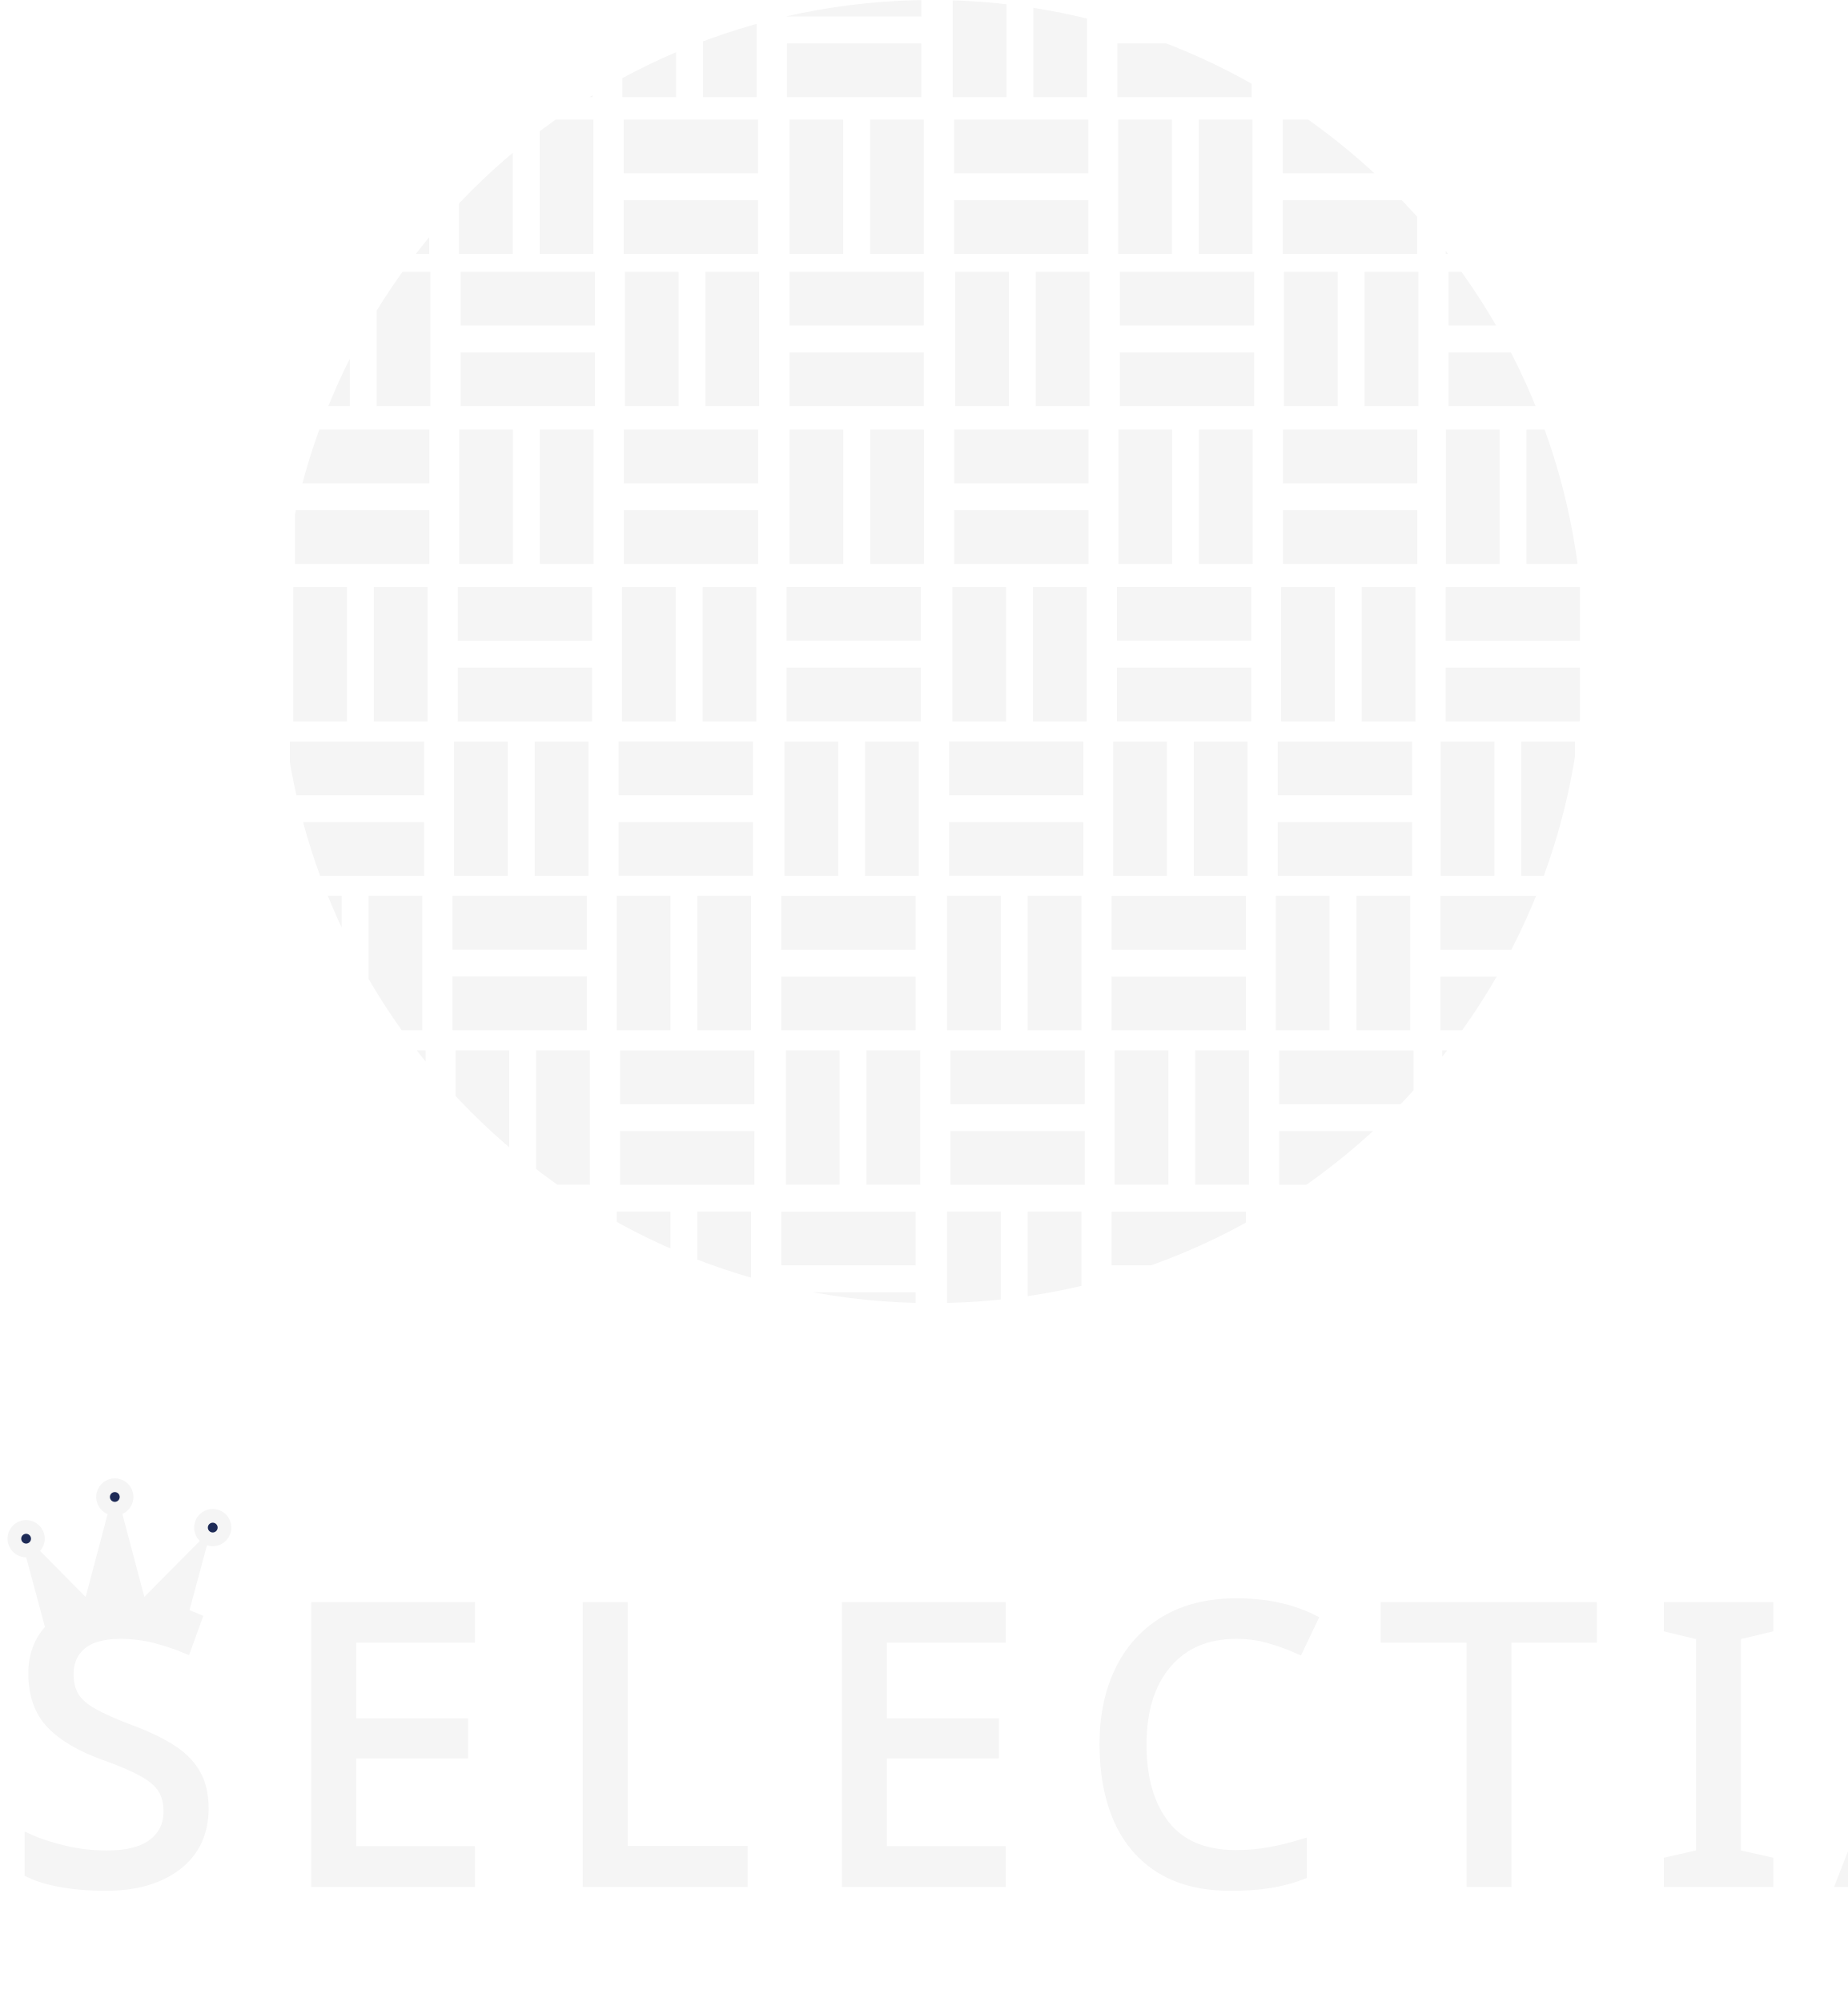
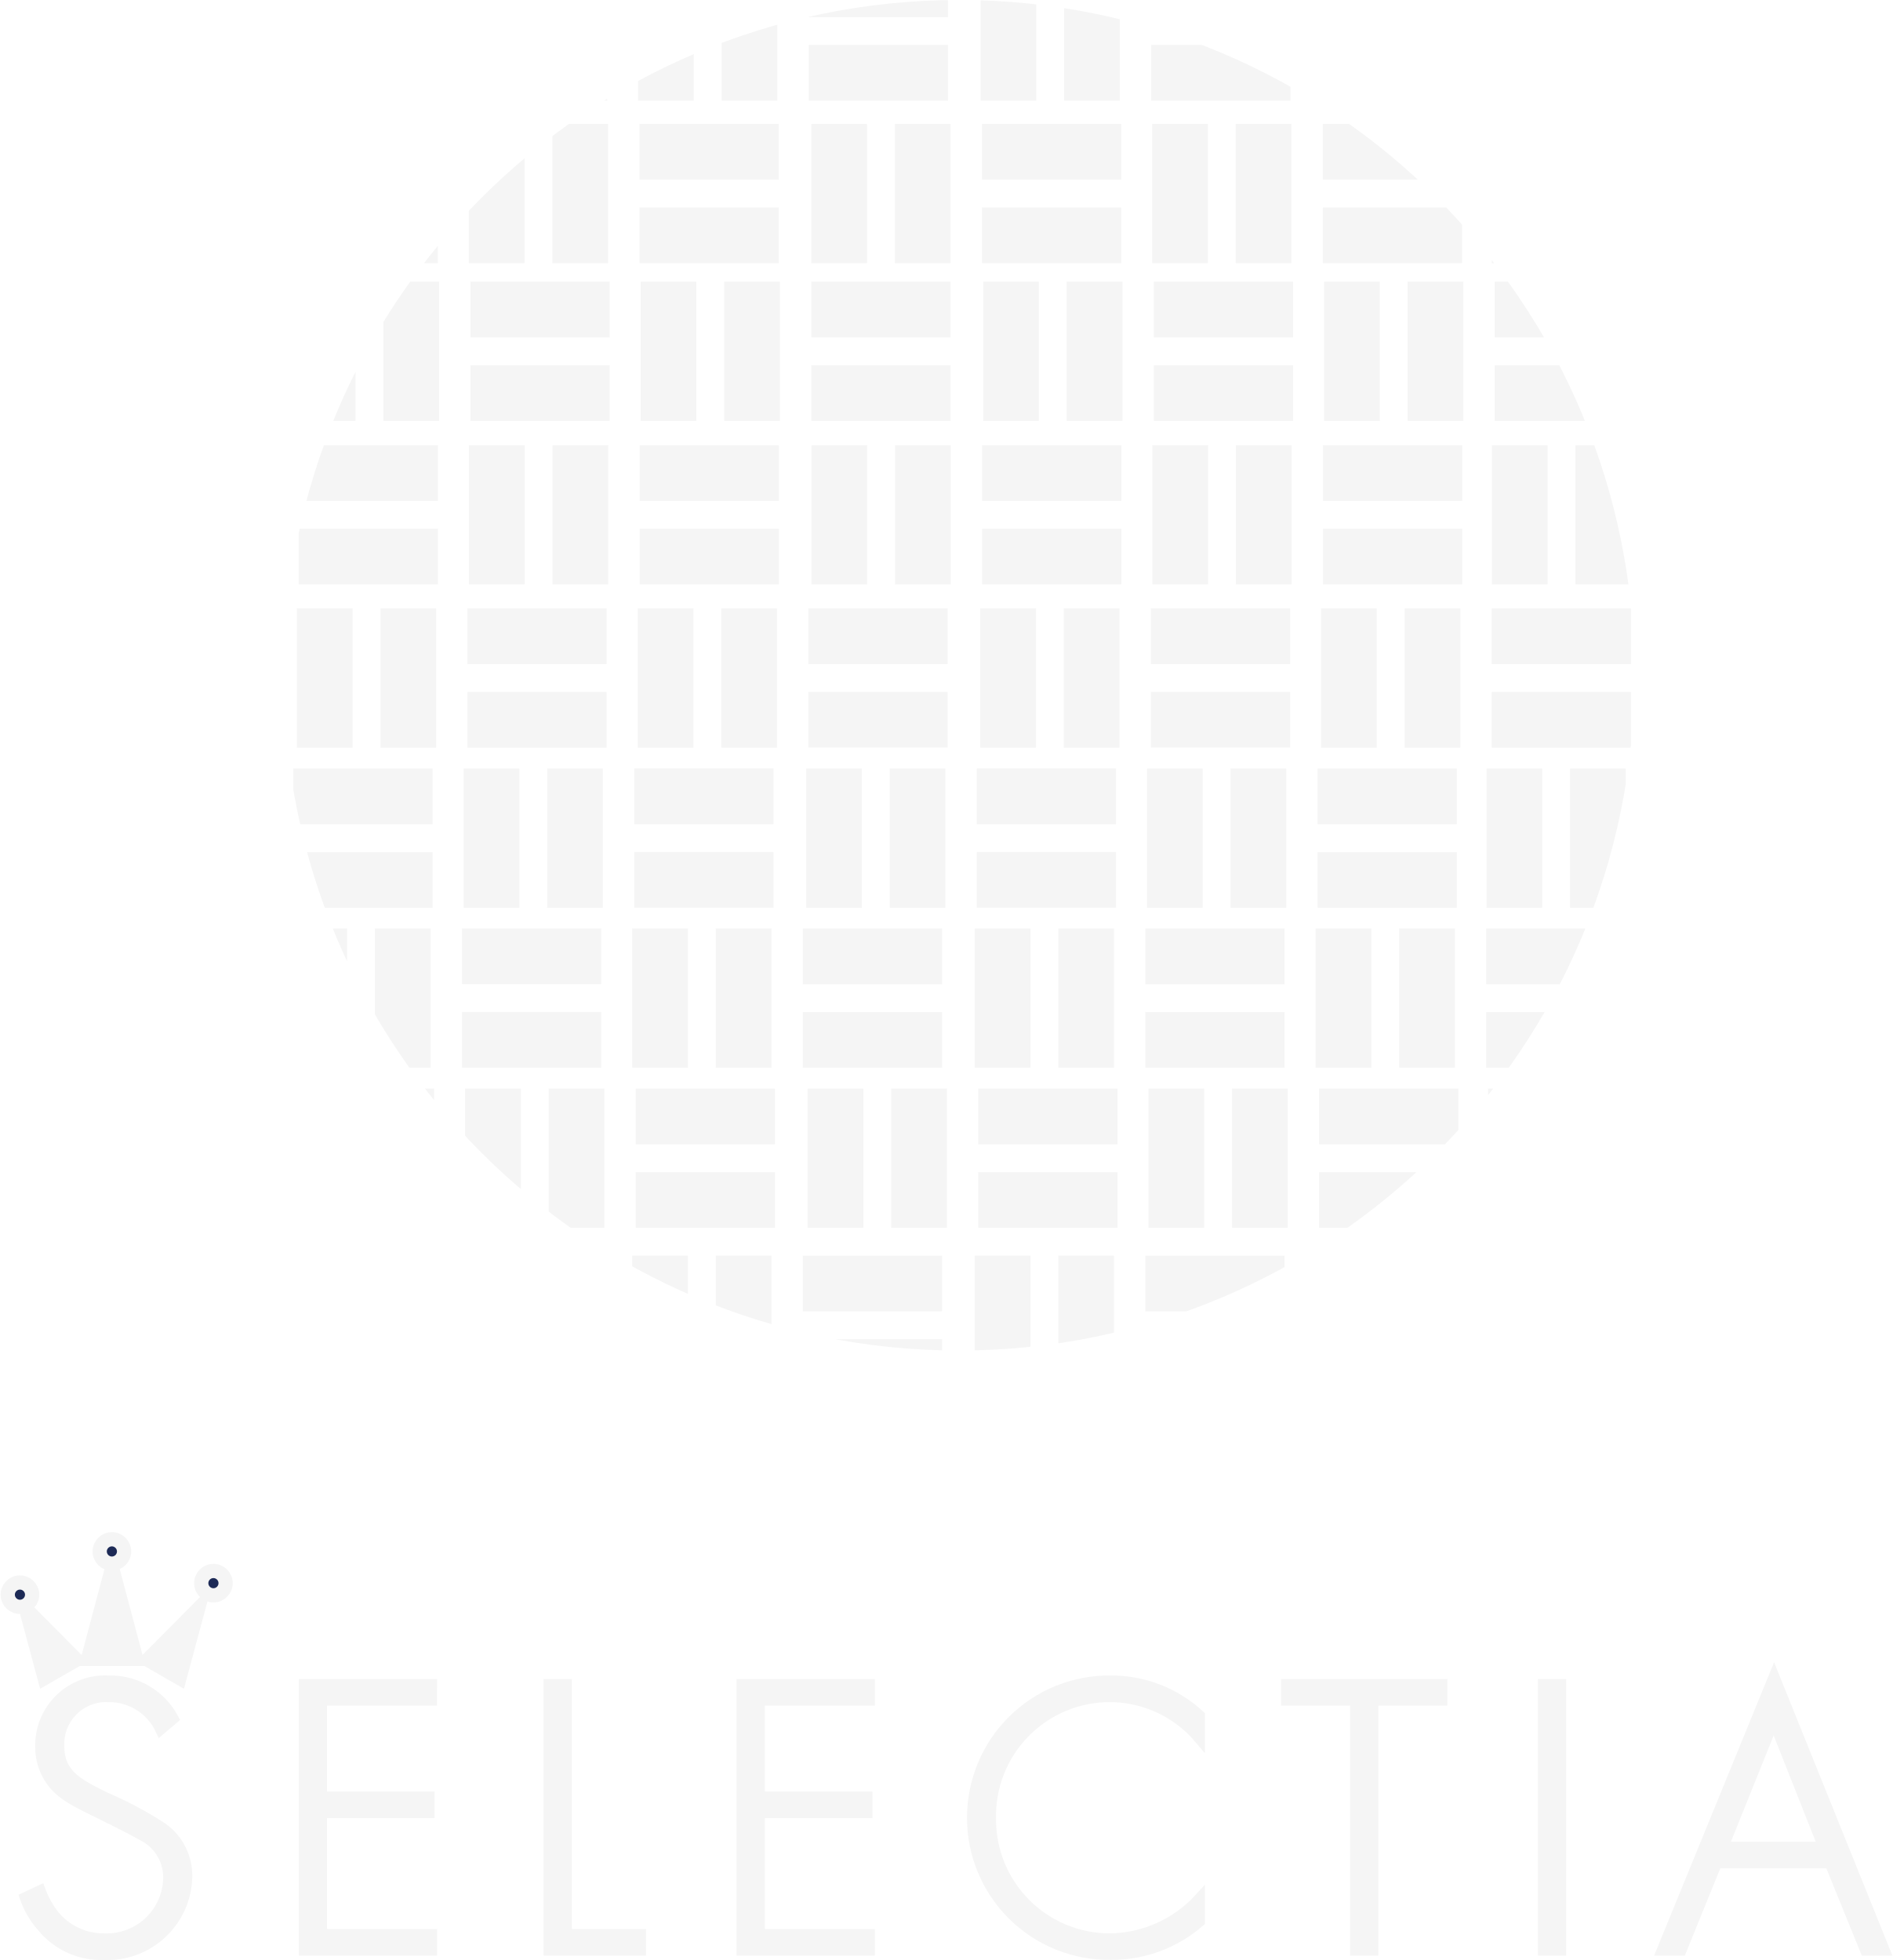
- <svg xmlns="http://www.w3.org/2000/svg" width="134.5" height="145.75" viewBox="0 0 134.5 145.75">
+ <svg xmlns="http://www.w3.org/2000/svg" width="132.909" height="137.683" viewBox="0 0 132.909 137.683">
  <defs>
    <clipPath id="clip-path">
      <circle id="楕円形_292" data-name="楕円形 292" cx="47.435" cy="47.435" r="47.435" transform="translate(0)" fill="none" />
    </clipPath>
  </defs>
-   <g id="selectia_logo" transform="translate(-57.53 -6.54)">
-     <text id="SELECTIA" transform="translate(58.28 143.54)" fill="#f5f5f5" stroke="#f5f5f5" stroke-miterlimit="10" stroke-width="0.75" font-size="28" font-family="FuturaPT-Light, Futura PT" font-weight="300" letter-spacing="0.15em">
-       <tspan x="0" y="0">SELECTIA</tspan>
-     </text>
+   <g id="selectia_logo" transform="translate(-58.031 -6.54)">
+     <path id="パス_9622" data-name="パス 9622" d="M11.928-16.268a5.006,5.006,0,0,0-4.536-2.66A4.537,4.537,0,0,0,2.6-14.28a4.015,4.015,0,0,0,.588,2.128c.644,1.064,1.568,1.568,3.416,2.464,1.54.756,2.632,1.316,3.164,1.624a3.286,3.286,0,0,1,1.82,2.94A4.343,4.343,0,0,1,7.084-.812a4.49,4.49,0,0,1-3.5-1.6A6.455,6.455,0,0,1,2.576-4.2l-1.064.5a6.135,6.135,0,0,0,1.2,2.044A5.334,5.334,0,0,0,7.056.308a5.589,5.589,0,0,0,5.824-5.46,4.105,4.105,0,0,0-1.988-3.612,26.3,26.3,0,0,0-3.724-1.96c-1.876-.924-3.276-1.6-3.276-3.612a3.32,3.32,0,0,1,3.472-3.472,3.992,3.992,0,0,1,3.668,2.3Zm18.144-2.408h-8.96V0h8.96V-1.12H22.344V-9.66H29.9v-1.12h-7.56v-6.776h7.728Zm8.232,0V0h6.44V-1.12H39.536V-18.676Zm22.512,0h-8.96V0h8.96V-1.12H53.088V-9.66h7.56v-1.12h-7.56v-6.776h7.728ZM84-16.492a9.094,9.094,0,0,0-6.272-2.436A9.608,9.608,0,0,0,68.04-9.3a9.6,9.6,0,0,0,9.744,9.6A9.379,9.379,0,0,0,84-2.016V-3.64A8.686,8.686,0,0,1,77.728-.812a8.365,8.365,0,0,1-8.4-8.428A8.368,8.368,0,0,1,77.7-17.808a8.267,8.267,0,0,1,6.3,2.94Zm17.024-1.064v-1.12H90.1v1.12h4.844V0H96.18V-17.556Zm7.112-1.12V0h1.232V-18.676ZM130.76,0H132.1l-7.756-19.236L116.48,0h1.344l2.492-6.132h7.952Zm-10-7.252L124.32-16.1l3.5,8.848Z" transform="translate(58.28 143.54)" fill="#f5f5f5" stroke="#f5f5f5" stroke-width="0.75" />
    <g id="グループ_2034" data-name="グループ 2034" transform="translate(58.547 114.667)">
      <path id="パス_789" data-name="パス 789" d="M84.7,217.07l-3.526,3.555,2.225,1.281Z" transform="translate(-71.31 -212.16)" fill="#f5f5f5" stroke="#f5f5f5" stroke-miterlimit="10" stroke-width="1" />
      <g id="グループ_2033" data-name="グループ 2033" transform="translate(0)">
        <path id="パス_787" data-name="パス 787" d="M74.282,211.17l-1.692,6.377h3.384Z" transform="translate(-66.925 -209.145)" fill="#f5f5f5" stroke="#f5f5f5" stroke-miterlimit="10" stroke-width="1" />
        <circle id="楕円形_289" data-name="楕円形 289" cx="0.856" cy="0.856" r="0.856" transform="translate(6.486)" fill="#1d2a56" stroke="#f5f5f5" stroke-miterlimit="10" stroke-width="1" />
        <g id="グループ_2032" data-name="グループ 2032" transform="translate(0 3.009)">
          <path id="パス_788" data-name="パス 788" d="M63.7,217.07l3.526,3.555L65,221.906Z" transform="translate(-62.383 -215.169)" fill="#f5f5f5" stroke="#f5f5f5" stroke-miterlimit="10" stroke-width="1" />
          <circle id="楕円形_290" data-name="楕円形 290" cx="0.856" cy="0.856" r="0.856" transform="translate(0 0.058) rotate(-1.95)" fill="#1d2a56" stroke="#f5f5f5" stroke-miterlimit="10" stroke-width="1" />
        </g>
      </g>
      <circle id="楕円形_291" data-name="楕円形 291" cx="0.856" cy="0.856" r="0.856" transform="translate(13.592 2.254) rotate(-1.718)" fill="#1d2a56" stroke="#f5f5f5" stroke-miterlimit="10" stroke-width="1" />
    </g>
    <g id="グループ_2031" data-name="グループ 2031" transform="translate(77.953 6.54)" clip-path="url(#clip-path)">
      <rect id="長方形_2762" data-name="長方形 2762" width="3.912" height="9.78" transform="translate(96.732 -2.709)" fill="#f5f5f5" />
      <rect id="長方形_2763" data-name="長方形 2763" width="3.912" height="9.78" transform="translate(102.601 -2.709)" fill="#f5f5f5" />
      <rect id="長方形_2764" data-name="長方形 2764" width="3.912" height="9.78" transform="translate(118.494 -2.709) rotate(90)" fill="#f5f5f5" />
      <rect id="長方形_2765" data-name="長方形 2765" width="3.912" height="9.78" transform="translate(118.494 3.159) rotate(90)" fill="#f5f5f5" />
      <rect id="長方形_2766" data-name="長方形 2766" width="3.912" height="9.78" transform="translate(120.67 -2.709)" fill="#f5f5f5" />
      <rect id="長方形_2767" data-name="長方形 2767" width="3.912" height="9.78" transform="translate(126.538 -2.709)" fill="#f5f5f5" />
      <rect id="長方形_2768" data-name="長方形 2768" width="3.912" height="9.78" transform="translate(142.431 -2.709) rotate(90)" fill="#f5f5f5" />
      <rect id="長方形_2769" data-name="長方形 2769" width="3.912" height="9.78" transform="translate(142.431 3.159) rotate(90)" fill="#f5f5f5" />
      <rect id="長方形_2770" data-name="長方形 2770" width="3.912" height="9.78" transform="translate(48.946 -2.709)" fill="#f5f5f5" />
      <rect id="長方形_2771" data-name="長方形 2771" width="3.912" height="9.78" transform="translate(54.814 -2.709)" fill="#f5f5f5" />
      <rect id="長方形_2772" data-name="長方形 2772" width="3.912" height="9.78" transform="translate(70.712 -2.709) rotate(90)" fill="#f5f5f5" />
      <rect id="長方形_2773" data-name="長方形 2773" width="3.912" height="9.78" transform="translate(70.712 3.159) rotate(90)" fill="#f5f5f5" />
      <rect id="長方形_2774" data-name="長方形 2774" width="3.912" height="9.78" transform="translate(72.888 -2.709)" fill="#f5f5f5" />
      <rect id="長方形_2775" data-name="長方形 2775" width="3.912" height="9.78" transform="translate(78.756 -2.709)" fill="#f5f5f5" />
      <rect id="長方形_2776" data-name="長方形 2776" width="3.912" height="9.78" transform="translate(94.649 -2.709) rotate(90)" fill="#f5f5f5" />
      <rect id="長方形_2777" data-name="長方形 2777" width="3.912" height="9.78" transform="translate(94.649 3.159) rotate(90)" fill="#f5f5f5" />
      <rect id="長方形_2778" data-name="長方形 2778" width="3.912" height="9.78" transform="translate(0.954 -2.709)" fill="#f5f5f5" />
      <rect id="長方形_2779" data-name="長方形 2779" width="3.912" height="9.78" transform="translate(6.822 -2.709)" fill="#f5f5f5" />
      <rect id="長方形_2780" data-name="長方形 2780" width="3.912" height="9.78" transform="translate(22.72 -2.709) rotate(90)" fill="#f5f5f5" />
      <rect id="長方形_2781" data-name="長方形 2781" width="3.912" height="9.78" transform="translate(22.72 3.159) rotate(90)" fill="#f5f5f5" />
      <rect id="長方形_2782" data-name="長方形 2782" width="3.912" height="9.78" transform="translate(24.891 -2.709)" fill="#f5f5f5" />
      <rect id="長方形_2783" data-name="長方形 2783" width="3.912" height="9.78" transform="translate(30.759 -2.709)" fill="#f5f5f5" />
      <rect id="長方形_2784" data-name="長方形 2784" width="3.912" height="9.78" transform="translate(46.657 -2.709) rotate(90)" fill="#f5f5f5" />
      <rect id="長方形_2785" data-name="長方形 2785" width="3.912" height="9.78" transform="translate(46.657 3.159) rotate(90)" fill="#f5f5f5" />
      <rect id="長方形_2786" data-name="長方形 2786" width="3.912" height="9.78" transform="translate(-46.828 -2.709)" fill="#f5f5f5" />
      <rect id="長方形_2787" data-name="長方形 2787" width="3.912" height="9.78" transform="translate(-40.96 -2.709)" fill="#f5f5f5" />
      <rect id="長方形_2788" data-name="長方形 2788" width="3.912" height="9.78" transform="translate(-25.067 -2.709) rotate(90)" fill="#f5f5f5" />
      <rect id="長方形_2789" data-name="長方形 2789" width="3.912" height="9.78" transform="translate(-25.067 3.159) rotate(90)" fill="#f5f5f5" />
      <rect id="長方形_2790" data-name="長方形 2790" width="3.912" height="9.78" transform="translate(-22.891 -2.709)" fill="#f5f5f5" />
      <rect id="長方形_2791" data-name="長方形 2791" width="3.912" height="9.78" transform="translate(-17.023 -2.709)" fill="#f5f5f5" />
      <rect id="長方形_2792" data-name="長方形 2792" width="3.912" height="9.78" transform="translate(-1.13 -2.709) rotate(90)" fill="#f5f5f5" />
      <rect id="長方形_2793" data-name="長方形 2793" width="3.912" height="9.78" transform="translate(-1.13 3.159) rotate(90)" fill="#f5f5f5" />
      <rect id="長方形_2794" data-name="長方形 2794" width="3.912" height="9.78" transform="translate(84.844 8.705)" fill="#f5f5f5" />
      <rect id="長方形_2795" data-name="長方形 2795" width="3.912" height="9.78" transform="translate(90.713 8.705)" fill="#f5f5f5" />
      <rect id="長方形_2796" data-name="長方形 2796" width="3.912" height="9.78" transform="translate(106.606 8.704) rotate(90)" fill="#f5f5f5" />
      <rect id="長方形_2797" data-name="長方形 2797" width="3.912" height="9.78" transform="translate(106.606 14.573) rotate(90)" fill="#f5f5f5" />
      <rect id="長方形_2798" data-name="長方形 2798" width="3.912" height="9.78" transform="translate(108.782 8.705)" fill="#f5f5f5" />
      <rect id="長方形_2799" data-name="長方形 2799" width="3.912" height="9.78" transform="translate(114.65 8.705)" fill="#f5f5f5" />
      <rect id="長方形_2800" data-name="長方形 2800" width="3.912" height="9.78" transform="translate(130.543 8.704) rotate(90)" fill="#f5f5f5" />
      <rect id="長方形_2801" data-name="長方形 2801" width="3.912" height="9.78" transform="translate(130.543 14.573) rotate(90)" fill="#f5f5f5" />
      <rect id="長方形_2802" data-name="長方形 2802" width="3.912" height="9.78" transform="translate(37.058 8.705)" fill="#f5f5f5" />
      <rect id="長方形_2803" data-name="長方形 2803" width="3.912" height="9.78" transform="translate(42.926 8.705)" fill="#f5f5f5" />
      <rect id="長方形_2804" data-name="長方形 2804" width="3.912" height="9.78" transform="translate(58.824 8.705) rotate(90)" fill="#f5f5f5" />
      <rect id="長方形_2805" data-name="長方形 2805" width="3.912" height="9.78" transform="translate(58.824 14.573) rotate(90)" fill="#f5f5f5" />
      <rect id="長方形_2806" data-name="長方形 2806" width="3.912" height="9.78" transform="translate(60.995 8.705)" fill="#f5f5f5" />
      <rect id="長方形_2807" data-name="長方形 2807" width="3.912" height="9.78" transform="translate(66.863 8.705)" fill="#f5f5f5" />
      <rect id="長方形_2808" data-name="長方形 2808" width="3.912" height="9.78" transform="translate(82.761 8.704) rotate(90)" fill="#f5f5f5" />
      <rect id="長方形_2809" data-name="長方形 2809" width="3.912" height="9.78" transform="translate(82.761 14.573) rotate(90)" fill="#f5f5f5" />
      <rect id="長方形_2810" data-name="長方形 2810" width="3.912" height="9.78" transform="translate(-10.934 8.705)" fill="#f5f5f5" />
      <rect id="長方形_2811" data-name="長方形 2811" width="3.912" height="9.78" transform="translate(-5.066 8.705)" fill="#f5f5f5" />
      <rect id="長方形_2812" data-name="長方形 2812" width="3.912" height="9.78" transform="translate(10.827 8.705) rotate(90)" fill="#f5f5f5" />
      <rect id="長方形_2813" data-name="長方形 2813" width="3.912" height="9.78" transform="translate(10.827 14.573) rotate(90)" fill="#f5f5f5" />
      <rect id="長方形_2814" data-name="長方形 2814" width="3.912" height="9.78" transform="translate(13.003 8.705)" fill="#f5f5f5" />
      <rect id="長方形_2815" data-name="長方形 2815" width="3.912" height="9.78" transform="translate(18.871 8.705)" fill="#f5f5f5" />
      <rect id="長方形_2816" data-name="長方形 2816" width="3.912" height="9.78" transform="translate(34.769 8.705) rotate(90)" fill="#f5f5f5" />
      <rect id="長方形_2817" data-name="長方形 2817" width="3.912" height="9.78" transform="translate(34.769 14.573) rotate(90)" fill="#f5f5f5" />
      <rect id="長方形_2818" data-name="長方形 2818" width="3.912" height="9.78" transform="translate(-58.721 8.705)" fill="#f5f5f5" />
      <rect id="長方形_2819" data-name="長方形 2819" width="3.912" height="9.78" transform="translate(-52.853 8.705)" fill="#f5f5f5" />
      <rect id="長方形_2820" data-name="長方形 2820" width="3.912" height="9.78" transform="translate(-36.955 8.705) rotate(90)" fill="#f5f5f5" />
      <rect id="長方形_2821" data-name="長方形 2821" width="3.912" height="9.78" transform="translate(-36.955 14.573) rotate(90)" fill="#f5f5f5" />
      <rect id="長方形_2822" data-name="長方形 2822" width="3.912" height="9.78" transform="translate(-34.779 8.705)" fill="#f5f5f5" />
      <rect id="長方形_2823" data-name="長方形 2823" width="3.912" height="9.78" transform="translate(-28.911 8.705)" fill="#f5f5f5" />
      <rect id="長方形_2824" data-name="長方形 2824" width="3.912" height="9.78" transform="translate(-13.018 8.705) rotate(90)" fill="#f5f5f5" />
      <rect id="長方形_2825" data-name="長方形 2825" width="3.912" height="9.78" transform="translate(-13.018 14.573) rotate(90)" fill="#f5f5f5" />
      <rect id="長方形_2826" data-name="長方形 2826" width="3.912" height="9.78" transform="translate(96.913 19.786)" fill="#f5f5f5" />
      <rect id="長方形_2827" data-name="長方形 2827" width="3.912" height="9.78" transform="translate(102.782 19.786)" fill="#f5f5f5" />
      <rect id="長方形_2828" data-name="長方形 2828" width="3.912" height="9.78" transform="translate(118.675 19.786) rotate(90)" fill="#f5f5f5" />
      <rect id="長方形_2829" data-name="長方形 2829" width="3.912" height="9.78" transform="translate(118.675 25.654) rotate(90)" fill="#f5f5f5" />
      <rect id="長方形_2830" data-name="長方形 2830" width="3.912" height="9.78" transform="translate(120.851 19.786)" fill="#f5f5f5" />
      <rect id="長方形_2831" data-name="長方形 2831" width="3.912" height="9.78" transform="translate(126.719 19.786)" fill="#f5f5f5" />
      <rect id="長方形_2832" data-name="長方形 2832" width="3.912" height="9.78" transform="translate(142.612 19.786) rotate(90)" fill="#f5f5f5" />
      <rect id="長方形_2833" data-name="長方形 2833" width="3.912" height="9.78" transform="translate(142.612 25.654) rotate(90)" fill="#f5f5f5" />
      <rect id="長方形_2834" data-name="長方形 2834" width="3.912" height="9.78" transform="translate(49.127 19.786)" fill="#f5f5f5" />
      <rect id="長方形_2835" data-name="長方形 2835" width="3.912" height="9.78" transform="translate(54.995 19.786)" fill="#f5f5f5" />
      <rect id="長方形_2836" data-name="長方形 2836" width="3.912" height="9.78" transform="translate(70.893 19.786) rotate(90)" fill="#f5f5f5" />
      <rect id="長方形_2837" data-name="長方形 2837" width="3.912" height="9.78" transform="translate(70.893 25.654) rotate(90)" fill="#f5f5f5" />
      <rect id="長方形_2838" data-name="長方形 2838" width="3.912" height="9.78" transform="translate(73.069 19.786)" fill="#f5f5f5" />
      <rect id="長方形_2839" data-name="長方形 2839" width="3.912" height="9.78" transform="translate(78.937 19.786)" fill="#f5f5f5" />
      <rect id="長方形_2840" data-name="長方形 2840" width="3.912" height="9.78" transform="translate(94.83 19.786) rotate(90)" fill="#f5f5f5" />
      <rect id="長方形_2841" data-name="長方形 2841" width="3.912" height="9.78" transform="translate(94.83 25.654) rotate(90)" fill="#f5f5f5" />
      <rect id="長方形_2842" data-name="長方形 2842" width="3.912" height="9.78" transform="translate(1.135 19.786)" fill="#f5f5f5" />
      <rect id="長方形_2843" data-name="長方形 2843" width="3.912" height="9.78" transform="translate(7.003 19.786)" fill="#f5f5f5" />
      <rect id="長方形_2844" data-name="長方形 2844" width="3.912" height="9.78" transform="translate(22.896 19.786) rotate(90)" fill="#f5f5f5" />
      <rect id="長方形_2845" data-name="長方形 2845" width="3.912" height="9.78" transform="translate(22.896 25.654) rotate(90)" fill="#f5f5f5" />
      <rect id="長方形_2846" data-name="長方形 2846" width="3.912" height="9.78" transform="translate(25.072 19.786)" fill="#f5f5f5" />
      <rect id="長方形_2847" data-name="長方形 2847" width="3.912" height="9.78" transform="translate(30.94 19.786)" fill="#f5f5f5" />
      <rect id="長方形_2848" data-name="長方形 2848" width="3.912" height="9.78" transform="translate(46.838 19.786) rotate(90)" fill="#f5f5f5" />
      <rect id="長方形_2849" data-name="長方形 2849" width="3.912" height="9.78" transform="translate(46.838 25.654) rotate(90)" fill="#f5f5f5" />
      <rect id="長方形_2850" data-name="長方形 2850" width="3.912" height="9.78" transform="translate(-46.647 19.786)" fill="#f5f5f5" />
      <rect id="長方形_2851" data-name="長方形 2851" width="3.912" height="9.78" transform="translate(-40.779 19.786)" fill="#f5f5f5" />
      <rect id="長方形_2852" data-name="長方形 2852" width="3.912" height="9.78" transform="translate(-24.886 19.786) rotate(90)" fill="#f5f5f5" />
      <rect id="長方形_2853" data-name="長方形 2853" width="3.912" height="9.78" transform="translate(-24.886 25.654) rotate(90)" fill="#f5f5f5" />
      <rect id="長方形_2854" data-name="長方形 2854" width="3.912" height="9.78" transform="translate(-22.71 19.786)" fill="#f5f5f5" />
      <rect id="長方形_2855" data-name="長方形 2855" width="3.912" height="9.78" transform="translate(-16.842 19.786)" fill="#f5f5f5" />
      <rect id="長方形_2856" data-name="長方形 2856" width="3.912" height="9.78" transform="translate(-0.949 19.786) rotate(90)" fill="#f5f5f5" />
      <rect id="長方形_2857" data-name="長方形 2857" width="3.912" height="9.78" transform="translate(-0.949 25.654) rotate(90)" fill="#f5f5f5" />
      <rect id="長方形_2858" data-name="長方形 2858" width="3.912" height="9.78" transform="translate(84.854 31.273)" fill="#f5f5f5" />
      <rect id="長方形_2859" data-name="長方形 2859" width="3.912" height="9.78" transform="translate(90.722 31.273)" fill="#f5f5f5" />
      <rect id="長方形_2860" data-name="長方形 2860" width="3.912" height="9.78" transform="translate(106.615 31.268) rotate(90)" fill="#f5f5f5" />
      <rect id="長方形_2861" data-name="長方形 2861" width="3.912" height="9.78" transform="translate(106.615 37.136) rotate(90)" fill="#f5f5f5" />
      <rect id="長方形_2862" data-name="長方形 2862" width="3.912" height="9.78" transform="translate(108.792 31.273)" fill="#f5f5f5" />
      <rect id="長方形_2863" data-name="長方形 2863" width="3.912" height="9.78" transform="translate(114.66 31.273)" fill="#f5f5f5" />
      <rect id="長方形_2864" data-name="長方形 2864" width="3.912" height="9.78" transform="translate(130.553 31.273) rotate(90)" fill="#f5f5f5" />
      <rect id="長方形_2865" data-name="長方形 2865" width="3.912" height="9.78" transform="translate(130.553 37.141) rotate(90)" fill="#f5f5f5" />
      <rect id="長方形_2866" data-name="長方形 2866" width="3.912" height="9.78" transform="translate(37.067 31.273)" fill="#f5f5f5" />
      <rect id="長方形_2867" data-name="長方形 2867" width="3.912" height="9.78" transform="translate(42.936 31.273)" fill="#f5f5f5" />
      <rect id="長方形_2868" data-name="長方形 2868" width="3.912" height="9.78" transform="translate(58.834 31.273) rotate(90)" fill="#f5f5f5" />
      <rect id="長方形_2869" data-name="長方形 2869" width="3.912" height="9.78" transform="translate(58.834 37.141) rotate(90)" fill="#f5f5f5" />
      <rect id="長方形_2870" data-name="長方形 2870" width="3.912" height="9.78" transform="translate(61.01 31.273)" fill="#f5f5f5" />
      <rect id="長方形_2871" data-name="長方形 2871" width="3.912" height="9.78" transform="translate(66.878 31.273)" fill="#f5f5f5" />
      <rect id="長方形_2872" data-name="長方形 2872" width="3.912" height="9.78" transform="translate(82.771 31.273) rotate(90)" fill="#f5f5f5" />
      <rect id="長方形_2873" data-name="長方形 2873" width="3.912" height="9.78" transform="translate(82.771 37.141) rotate(90)" fill="#f5f5f5" />
      <rect id="長方形_2874" data-name="長方形 2874" width="3.912" height="9.78" transform="translate(-10.925 31.273)" fill="#f5f5f5" />
      <rect id="長方形_2875" data-name="長方形 2875" width="3.912" height="9.78" transform="translate(-5.056 31.273)" fill="#f5f5f5" />
      <rect id="長方形_2876" data-name="長方形 2876" width="3.912" height="9.78" transform="translate(10.837 31.273) rotate(90)" fill="#f5f5f5" />
      <rect id="長方形_2877" data-name="長方形 2877" width="3.912" height="9.78" transform="translate(10.837 37.141) rotate(90)" fill="#f5f5f5" />
      <rect id="長方形_2878" data-name="長方形 2878" width="3.912" height="9.78" transform="translate(13.013 31.273)" fill="#f5f5f5" />
      <rect id="長方形_2879" data-name="長方形 2879" width="3.912" height="9.78" transform="translate(18.881 31.273)" fill="#f5f5f5" />
      <rect id="長方形_2880" data-name="長方形 2880" width="3.912" height="9.78" transform="translate(34.779 31.273) rotate(90)" fill="#f5f5f5" />
      <rect id="長方形_2881" data-name="長方形 2881" width="3.912" height="9.78" transform="translate(34.779 37.141) rotate(90)" fill="#f5f5f5" />
      <rect id="長方形_2882" data-name="長方形 2882" width="3.912" height="9.78" transform="translate(-58.706 31.273)" fill="#f5f5f5" />
      <rect id="長方形_2883" data-name="長方形 2883" width="3.912" height="9.78" transform="translate(-52.838 31.273)" fill="#f5f5f5" />
      <rect id="長方形_2884" data-name="長方形 2884" width="3.912" height="9.78" transform="translate(-36.945 31.273) rotate(90)" fill="#f5f5f5" />
      <rect id="長方形_2885" data-name="長方形 2885" width="3.912" height="9.78" transform="translate(-36.945 37.141) rotate(90)" fill="#f5f5f5" />
      <rect id="長方形_2886" data-name="長方形 2886" width="3.912" height="9.78" transform="translate(-34.769 31.273)" fill="#f5f5f5" />
      <rect id="長方形_2887" data-name="長方形 2887" width="3.912" height="9.78" transform="translate(-28.901 31.273)" fill="#f5f5f5" />
      <rect id="長方形_2888" data-name="長方形 2888" width="3.912" height="9.78" transform="translate(-13.008 31.273) rotate(90)" fill="#f5f5f5" />
      <rect id="長方形_2889" data-name="長方形 2889" width="3.912" height="9.78" transform="translate(-13.008 37.141) rotate(90)" fill="#f5f5f5" />
      <rect id="長方形_2890" data-name="長方形 2890" width="3.912" height="9.78" transform="translate(96.703 42.74)" fill="#f5f5f5" />
      <rect id="長方形_2891" data-name="長方形 2891" width="3.912" height="9.78" transform="translate(102.571 42.74)" fill="#f5f5f5" />
      <rect id="長方形_2892" data-name="長方形 2892" width="3.912" height="9.78" transform="translate(118.464 42.74) rotate(90)" fill="#f5f5f5" />
      <rect id="長方形_2893" data-name="長方形 2893" width="3.912" height="9.78" transform="translate(118.464 48.608) rotate(90)" fill="#f5f5f5" />
      <rect id="長方形_2894" data-name="長方形 2894" width="3.912" height="9.78" transform="translate(120.645 42.74)" fill="#f5f5f5" />
      <rect id="長方形_2895" data-name="長方形 2895" width="3.912" height="9.78" transform="translate(126.514 42.74)" fill="#f5f5f5" />
      <rect id="長方形_2896" data-name="長方形 2896" width="3.912" height="9.78" transform="translate(142.402 42.74) rotate(90)" fill="#f5f5f5" />
      <rect id="長方形_2897" data-name="長方形 2897" width="3.912" height="9.78" transform="translate(142.402 48.608) rotate(90)" fill="#f5f5f5" />
      <rect id="長方形_2898" data-name="長方形 2898" width="3.912" height="9.78" transform="translate(48.921 42.74)" fill="#f5f5f5" />
      <rect id="長方形_2899" data-name="長方形 2899" width="3.912" height="9.78" transform="translate(54.789 42.74)" fill="#f5f5f5" />
      <rect id="長方形_2900" data-name="長方形 2900" width="3.912" height="9.78" transform="translate(70.683 42.735) rotate(90)" fill="#f5f5f5" />
      <rect id="長方形_2901" data-name="長方形 2901" width="3.912" height="9.78" transform="translate(70.683 48.603) rotate(90)" fill="#f5f5f5" />
      <rect id="長方形_2902" data-name="長方形 2902" width="3.912" height="9.78" transform="translate(72.859 42.74)" fill="#f5f5f5" />
      <rect id="長方形_2903" data-name="長方形 2903" width="3.912" height="9.78" transform="translate(78.727 42.74)" fill="#f5f5f5" />
      <rect id="長方形_2904" data-name="長方形 2904" width="3.912" height="9.78" transform="translate(94.62 42.74) rotate(90)" fill="#f5f5f5" />
      <rect id="長方形_2905" data-name="長方形 2905" width="3.912" height="9.78" transform="translate(94.62 48.608) rotate(90)" fill="#f5f5f5" />
      <rect id="長方形_2906" data-name="長方形 2906" width="3.912" height="9.78" transform="translate(0.929 42.74)" fill="#f5f5f5" />
      <rect id="長方形_2907" data-name="長方形 2907" width="3.912" height="9.78" transform="translate(6.797 42.74)" fill="#f5f5f5" />
      <rect id="長方形_2908" data-name="長方形 2908" width="3.912" height="9.78" transform="translate(22.685 42.74) rotate(90)" fill="#f5f5f5" />
      <rect id="長方形_2909" data-name="長方形 2909" width="3.912" height="9.78" transform="translate(22.685 48.608) rotate(90)" fill="#f5f5f5" />
      <rect id="長方形_2910" data-name="長方形 2910" width="3.912" height="9.78" transform="translate(24.867 42.74)" fill="#f5f5f5" />
      <rect id="長方形_2911" data-name="長方形 2911" width="3.912" height="9.78" transform="translate(30.735 42.74)" fill="#f5f5f5" />
      <rect id="長方形_2912" data-name="長方形 2912" width="3.912" height="9.78" transform="translate(46.628 42.735) rotate(90)" fill="#f5f5f5" />
      <rect id="長方形_2913" data-name="長方形 2913" width="3.912" height="9.78" transform="translate(46.628 48.603) rotate(90)" fill="#f5f5f5" />
      <rect id="長方形_2914" data-name="長方形 2914" width="3.912" height="9.78" transform="translate(-46.858 42.74)" fill="#f5f5f5" />
      <rect id="長方形_2915" data-name="長方形 2915" width="3.912" height="9.78" transform="translate(-40.989 42.74)" fill="#f5f5f5" />
      <rect id="長方形_2916" data-name="長方形 2916" width="3.912" height="9.78" transform="translate(-25.096 42.74) rotate(90)" fill="#f5f5f5" />
      <rect id="長方形_2917" data-name="長方形 2917" width="3.912" height="9.78" transform="translate(-25.096 48.608) rotate(90)" fill="#f5f5f5" />
      <rect id="長方形_2918" data-name="長方形 2918" width="3.912" height="9.78" transform="translate(-22.92 42.74)" fill="#f5f5f5" />
      <rect id="長方形_2919" data-name="長方形 2919" width="3.912" height="9.78" transform="translate(-17.052 42.74)" fill="#f5f5f5" />
      <rect id="長方形_2920" data-name="長方形 2920" width="3.912" height="9.78" transform="translate(-1.159 42.74) rotate(90)" fill="#f5f5f5" />
      <rect id="長方形_2921" data-name="長方形 2921" width="3.912" height="9.78" transform="translate(-1.159 48.608) rotate(90)" fill="#f5f5f5" />
      <rect id="長方形_2922" data-name="長方形 2922" width="3.912" height="9.78" transform="translate(84.478 53.987)" fill="#f5f5f5" />
      <rect id="長方形_2923" data-name="長方形 2923" width="3.912" height="9.78" transform="translate(90.346 53.987)" fill="#f5f5f5" />
      <rect id="長方形_2924" data-name="長方形 2924" width="3.912" height="9.78" transform="translate(106.239 53.987) rotate(90)" fill="#f5f5f5" />
      <rect id="長方形_2925" data-name="長方形 2925" width="3.912" height="9.78" transform="translate(106.239 59.856) rotate(90)" fill="#f5f5f5" />
      <rect id="長方形_2926" data-name="長方形 2926" width="3.912" height="9.78" transform="translate(108.42 53.987)" fill="#f5f5f5" />
      <rect id="長方形_2927" data-name="長方形 2927" width="3.912" height="9.78" transform="translate(114.288 53.987)" fill="#f5f5f5" />
      <rect id="長方形_2928" data-name="長方形 2928" width="3.912" height="9.78" transform="translate(130.176 53.987) rotate(90)" fill="#f5f5f5" />
      <rect id="長方形_2929" data-name="長方形 2929" width="3.912" height="9.78" transform="translate(130.176 59.856) rotate(90)" fill="#f5f5f5" />
      <rect id="長方形_2930" data-name="長方形 2930" width="3.912" height="9.78" transform="translate(36.696 53.987)" fill="#f5f5f5" />
      <rect id="長方形_2931" data-name="長方形 2931" width="3.912" height="9.78" transform="translate(42.564 53.987)" fill="#f5f5f5" />
      <rect id="長方形_2932" data-name="長方形 2932" width="3.912" height="9.78" transform="translate(58.457 53.983) rotate(90)" fill="#f5f5f5" />
      <rect id="長方形_2933" data-name="長方形 2933" width="3.912" height="9.78" transform="translate(58.457 59.851) rotate(90)" fill="#f5f5f5" />
      <rect id="長方形_2934" data-name="長方形 2934" width="3.912" height="9.78" transform="translate(60.633 53.987)" fill="#f5f5f5" />
      <rect id="長方形_2935" data-name="長方形 2935" width="3.912" height="9.78" transform="translate(66.501 53.987)" fill="#f5f5f5" />
      <rect id="長方形_2936" data-name="長方形 2936" width="3.912" height="9.78" transform="translate(82.394 53.987) rotate(90)" fill="#f5f5f5" />
      <rect id="長方形_2937" data-name="長方形 2937" width="3.912" height="9.78" transform="translate(82.394 59.856) rotate(90)" fill="#f5f5f5" />
      <rect id="長方形_2938" data-name="長方形 2938" width="3.912" height="9.78" transform="translate(-11.296 53.987)" fill="#f5f5f5" />
      <rect id="長方形_2939" data-name="長方形 2939" width="3.912" height="9.78" transform="translate(-5.428 53.987)" fill="#f5f5f5" />
      <rect id="長方形_2940" data-name="長方形 2940" width="3.912" height="9.78" transform="translate(10.46 53.987) rotate(90)" fill="#f5f5f5" />
      <rect id="長方形_2941" data-name="長方形 2941" width="3.912" height="9.78" transform="translate(10.46 59.856) rotate(90)" fill="#f5f5f5" />
      <rect id="長方形_2942" data-name="長方形 2942" width="3.912" height="9.78" transform="translate(12.641 53.987)" fill="#f5f5f5" />
      <rect id="長方形_2943" data-name="長方形 2943" width="3.912" height="9.78" transform="translate(18.509 53.987)" fill="#f5f5f5" />
      <rect id="長方形_2944" data-name="長方形 2944" width="3.912" height="9.78" transform="translate(34.402 53.983) rotate(90)" fill="#f5f5f5" />
      <rect id="長方形_2945" data-name="長方形 2945" width="3.912" height="9.78" transform="translate(34.402 59.851) rotate(90)" fill="#f5f5f5" />
      <rect id="長方形_2946" data-name="長方形 2946" width="3.912" height="9.78" transform="translate(-59.083 53.987)" fill="#f5f5f5" />
      <rect id="長方形_2947" data-name="長方形 2947" width="3.912" height="9.78" transform="translate(-53.215 53.987)" fill="#f5f5f5" />
      <rect id="長方形_2948" data-name="長方形 2948" width="3.912" height="9.78" transform="translate(-37.322 53.987) rotate(90)" fill="#f5f5f5" />
      <rect id="長方形_2949" data-name="長方形 2949" width="3.912" height="9.78" transform="translate(-37.322 59.856) rotate(90)" fill="#f5f5f5" />
      <rect id="長方形_2950" data-name="長方形 2950" width="3.912" height="9.78" transform="translate(-35.146 53.987)" fill="#f5f5f5" />
      <rect id="長方形_2951" data-name="長方形 2951" width="3.912" height="9.78" transform="translate(-29.277 53.987)" fill="#f5f5f5" />
      <rect id="長方形_2952" data-name="長方形 2952" width="3.912" height="9.78" transform="translate(-13.384 53.987) rotate(90)" fill="#f5f5f5" />
      <rect id="長方形_2953" data-name="長方形 2953" width="3.912" height="9.78" transform="translate(-13.384 59.856) rotate(90)" fill="#f5f5f5" />
      <rect id="長方形_2954" data-name="長方形 2954" width="3.912" height="9.78" transform="translate(96.322 65.22)" fill="#f5f5f5" />
      <rect id="長方形_2955" data-name="長方形 2955" width="3.912" height="9.78" transform="translate(102.19 65.22)" fill="#f5f5f5" />
      <rect id="長方形_2956" data-name="長方形 2956" width="3.912" height="9.78" transform="translate(118.078 65.22) rotate(90)" fill="#f5f5f5" />
      <rect id="長方形_2957" data-name="長方形 2957" width="3.912" height="9.78" transform="translate(118.078 71.088) rotate(90)" fill="#f5f5f5" />
      <rect id="長方形_2958" data-name="長方形 2958" width="3.912" height="9.78" transform="translate(120.259 65.22)" fill="#f5f5f5" />
      <rect id="長方形_2959" data-name="長方形 2959" width="3.912" height="9.78" transform="translate(126.127 65.22)" fill="#f5f5f5" />
      <rect id="長方形_2960" data-name="長方形 2960" width="3.912" height="9.78" transform="translate(142.02 65.22) rotate(90)" fill="#f5f5f5" />
      <rect id="長方形_2961" data-name="長方形 2961" width="3.912" height="9.78" transform="translate(142.02 71.088) rotate(90)" fill="#f5f5f5" />
      <rect id="長方形_2962" data-name="長方形 2962" width="3.912" height="9.78" transform="translate(48.535 65.22)" fill="#f5f5f5" />
      <rect id="長方形_2963" data-name="長方形 2963" width="3.912" height="9.78" transform="translate(54.403 65.22)" fill="#f5f5f5" />
      <rect id="長方形_2964" data-name="長方形 2964" width="3.912" height="9.78" transform="translate(70.296 65.225) rotate(90)" fill="#f5f5f5" />
      <rect id="長方形_2965" data-name="長方形 2965" width="3.912" height="9.78" transform="translate(70.296 71.093) rotate(90)" fill="#f5f5f5" />
      <rect id="長方形_2966" data-name="長方形 2966" width="3.912" height="9.78" transform="translate(72.472 65.22)" fill="#f5f5f5" />
      <rect id="長方形_2967" data-name="長方形 2967" width="3.912" height="9.78" transform="translate(78.341 65.22)" fill="#f5f5f5" />
      <rect id="長方形_2968" data-name="長方形 2968" width="3.912" height="9.78" transform="translate(94.234 65.225) rotate(90)" fill="#f5f5f5" />
      <rect id="長方形_2969" data-name="長方形 2969" width="3.912" height="9.78" transform="translate(94.234 71.093) rotate(90)" fill="#f5f5f5" />
      <rect id="長方形_2970" data-name="長方形 2970" width="3.912" height="9.78" transform="translate(0.543 65.22)" fill="#f5f5f5" />
      <rect id="長方形_2971" data-name="長方形 2971" width="3.912" height="9.78" transform="translate(6.411 65.22)" fill="#f5f5f5" />
      <rect id="長方形_2972" data-name="長方形 2972" width="3.912" height="9.78" transform="translate(22.304 65.22) rotate(90)" fill="#f5f5f5" />
      <rect id="長方形_2973" data-name="長方形 2973" width="3.912" height="9.78" transform="translate(22.304 71.088) rotate(90)" fill="#f5f5f5" />
      <rect id="長方形_2974" data-name="長方形 2974" width="3.912" height="9.78" transform="translate(24.48 65.22)" fill="#f5f5f5" />
      <rect id="長方形_2975" data-name="長方形 2975" width="3.912" height="9.78" transform="translate(30.348 65.22)" fill="#f5f5f5" />
      <rect id="長方形_2976" data-name="長方形 2976" width="3.912" height="9.78" transform="translate(46.241 65.225) rotate(90)" fill="#f5f5f5" />
      <rect id="長方形_2977" data-name="長方形 2977" width="3.912" height="9.78" transform="translate(46.241 71.093) rotate(90)" fill="#f5f5f5" />
      <rect id="長方形_2978" data-name="長方形 2978" width="3.912" height="9.78" transform="translate(-47.244 65.22)" fill="#f5f5f5" />
      <rect id="長方形_2979" data-name="長方形 2979" width="3.912" height="9.78" transform="translate(-41.376 65.22)" fill="#f5f5f5" />
      <rect id="長方形_2980" data-name="長方形 2980" width="3.912" height="9.78" transform="translate(-25.483 65.225) rotate(90)" fill="#f5f5f5" />
      <rect id="長方形_2981" data-name="長方形 2981" width="3.912" height="9.78" transform="translate(-25.483 71.093) rotate(90)" fill="#f5f5f5" />
      <rect id="長方形_2982" data-name="長方形 2982" width="3.912" height="9.78" transform="translate(-23.307 65.22)" fill="#f5f5f5" />
      <rect id="長方形_2983" data-name="長方形 2983" width="3.912" height="9.78" transform="translate(-17.438 65.22)" fill="#f5f5f5" />
      <rect id="長方形_2984" data-name="長方形 2984" width="3.912" height="9.78" transform="translate(-1.545 65.22) rotate(90)" fill="#f5f5f5" />
      <rect id="長方形_2985" data-name="長方形 2985" width="3.912" height="9.78" transform="translate(-1.545 71.088) rotate(90)" fill="#f5f5f5" />
      <rect id="長方形_2986" data-name="長方形 2986" width="3.912" height="9.78" transform="translate(84.585 76.468)" fill="#f5f5f5" />
      <rect id="長方形_2987" data-name="長方形 2987" width="3.912" height="9.78" transform="translate(90.453 76.468)" fill="#f5f5f5" />
      <rect id="長方形_2988" data-name="長方形 2988" width="3.912" height="9.78" transform="translate(106.342 76.468) rotate(90)" fill="#f5f5f5" />
      <rect id="長方形_2989" data-name="長方形 2989" width="3.912" height="9.78" transform="translate(106.342 82.336) rotate(90)" fill="#f5f5f5" />
      <rect id="長方形_2990" data-name="長方形 2990" width="3.912" height="9.78" transform="translate(108.523 76.468)" fill="#f5f5f5" />
      <rect id="長方形_2991" data-name="長方形 2991" width="3.912" height="9.78" transform="translate(114.391 76.468)" fill="#f5f5f5" />
      <rect id="長方形_2992" data-name="長方形 2992" width="3.912" height="9.78" transform="translate(130.284 76.468) rotate(90)" fill="#f5f5f5" />
      <rect id="長方形_2993" data-name="長方形 2993" width="3.912" height="9.78" transform="translate(130.284 82.336) rotate(90)" fill="#f5f5f5" />
      <rect id="長方形_2994" data-name="長方形 2994" width="3.912" height="9.78" transform="translate(36.799 76.468)" fill="#f5f5f5" />
      <rect id="長方形_2995" data-name="長方形 2995" width="3.912" height="9.78" transform="translate(42.667 76.468)" fill="#f5f5f5" />
      <rect id="長方形_2996" data-name="長方形 2996" width="3.912" height="9.78" transform="translate(58.56 76.472) rotate(90)" fill="#f5f5f5" />
      <rect id="長方形_2997" data-name="長方形 2997" width="3.912" height="9.78" transform="translate(58.56 82.341) rotate(90)" fill="#f5f5f5" />
      <rect id="長方形_2998" data-name="長方形 2998" width="3.912" height="9.78" transform="translate(60.736 76.468)" fill="#f5f5f5" />
      <rect id="長方形_2999" data-name="長方形 2999" width="3.912" height="9.78" transform="translate(66.604 76.468)" fill="#f5f5f5" />
      <rect id="長方形_3000" data-name="長方形 3000" width="3.912" height="9.78" transform="translate(82.497 76.472) rotate(90)" fill="#f5f5f5" />
      <rect id="長方形_3001" data-name="長方形 3001" width="3.912" height="9.78" transform="translate(82.497 82.341) rotate(90)" fill="#f5f5f5" />
      <rect id="長方形_3002" data-name="長方形 3002" width="3.912" height="9.78" transform="translate(-11.194 76.468)" fill="#f5f5f5" />
      <rect id="長方形_3003" data-name="長方形 3003" width="3.912" height="9.78" transform="translate(-5.325 76.468)" fill="#f5f5f5" />
      <rect id="長方形_3004" data-name="長方形 3004" width="3.912" height="9.78" transform="translate(10.568 76.468) rotate(90)" fill="#f5f5f5" />
      <rect id="長方形_3005" data-name="長方形 3005" width="3.912" height="9.78" transform="translate(10.568 82.336) rotate(90)" fill="#f5f5f5" />
      <rect id="長方形_3006" data-name="長方形 3006" width="3.912" height="9.78" transform="translate(12.744 76.468)" fill="#f5f5f5" />
      <rect id="長方形_3007" data-name="長方形 3007" width="3.912" height="9.78" transform="translate(18.612 76.468)" fill="#f5f5f5" />
      <rect id="長方形_3008" data-name="長方形 3008" width="3.912" height="9.78" transform="translate(34.505 76.472) rotate(90)" fill="#f5f5f5" />
      <rect id="長方形_3009" data-name="長方形 3009" width="3.912" height="9.78" transform="translate(34.505 82.341) rotate(90)" fill="#f5f5f5" />
      <rect id="長方形_3010" data-name="長方形 3010" width="3.912" height="9.78" transform="translate(-58.98 76.468)" fill="#f5f5f5" />
      <rect id="長方形_3011" data-name="長方形 3011" width="3.912" height="9.78" transform="translate(-53.112 76.468)" fill="#f5f5f5" />
      <rect id="長方形_3012" data-name="長方形 3012" width="3.912" height="9.78" transform="translate(-37.219 76.472) rotate(90)" fill="#f5f5f5" />
      <rect id="長方形_3013" data-name="長方形 3013" width="3.912" height="9.78" transform="translate(-37.219 82.341) rotate(90)" fill="#f5f5f5" />
      <rect id="長方形_3014" data-name="長方形 3014" width="3.912" height="9.78" transform="translate(-35.043 76.468)" fill="#f5f5f5" />
      <rect id="長方形_3015" data-name="長方形 3015" width="3.912" height="9.78" transform="translate(-29.175 76.468)" fill="#f5f5f5" />
      <rect id="長方形_3016" data-name="長方形 3016" width="3.912" height="9.78" transform="translate(-13.282 76.468) rotate(90)" fill="#f5f5f5" />
      <rect id="長方形_3017" data-name="長方形 3017" width="3.912" height="9.78" transform="translate(-13.282 82.336) rotate(90)" fill="#f5f5f5" />
      <rect id="長方形_3018" data-name="長方形 3018" width="3.912" height="9.78" transform="translate(96.322 88.204)" fill="#f5f5f5" />
      <rect id="長方形_3019" data-name="長方形 3019" width="3.912" height="9.78" transform="translate(102.19 88.204)" fill="#f5f5f5" />
      <rect id="長方形_3020" data-name="長方形 3020" width="3.912" height="9.78" transform="translate(118.078 88.204) rotate(90)" fill="#f5f5f5" />
      <rect id="長方形_3021" data-name="長方形 3021" width="3.912" height="9.78" transform="translate(118.078 94.072) rotate(90)" fill="#f5f5f5" />
      <rect id="長方形_3022" data-name="長方形 3022" width="3.912" height="9.78" transform="translate(120.259 88.204)" fill="#f5f5f5" />
      <rect id="長方形_3023" data-name="長方形 3023" width="3.912" height="9.78" transform="translate(126.127 88.204)" fill="#f5f5f5" />
      <rect id="長方形_3024" data-name="長方形 3024" width="3.912" height="9.78" transform="translate(142.02 88.204) rotate(90)" fill="#f5f5f5" />
      <rect id="長方形_3025" data-name="長方形 3025" width="3.912" height="9.78" transform="translate(142.02 94.072) rotate(90)" fill="#f5f5f5" />
      <rect id="長方形_3026" data-name="長方形 3026" width="3.912" height="9.78" transform="translate(48.535 88.204)" fill="#f5f5f5" />
      <rect id="長方形_3027" data-name="長方形 3027" width="3.912" height="9.78" transform="translate(54.403 88.204)" fill="#f5f5f5" />
      <rect id="長方形_3028" data-name="長方形 3028" width="3.912" height="9.78" transform="translate(70.296 88.209) rotate(90)" fill="#f5f5f5" />
      <rect id="長方形_3029" data-name="長方形 3029" width="3.912" height="9.78" transform="translate(70.296 94.077) rotate(90)" fill="#f5f5f5" />
      <rect id="長方形_3030" data-name="長方形 3030" width="3.912" height="9.78" transform="translate(72.472 88.204)" fill="#f5f5f5" />
      <rect id="長方形_3031" data-name="長方形 3031" width="3.912" height="9.78" transform="translate(78.341 88.204)" fill="#f5f5f5" />
      <rect id="長方形_3032" data-name="長方形 3032" width="3.912" height="9.78" transform="translate(94.234 88.209) rotate(90)" fill="#f5f5f5" />
      <rect id="長方形_3033" data-name="長方形 3033" width="3.912" height="9.78" transform="translate(94.234 94.077) rotate(90)" fill="#f5f5f5" />
      <rect id="長方形_3034" data-name="長方形 3034" width="3.912" height="9.78" transform="translate(0.543 88.204)" fill="#f5f5f5" />
      <rect id="長方形_3035" data-name="長方形 3035" width="3.912" height="9.78" transform="translate(6.411 88.204)" fill="#f5f5f5" />
      <rect id="長方形_3036" data-name="長方形 3036" width="3.912" height="9.78" transform="translate(22.304 88.204) rotate(90)" fill="#f5f5f5" />
      <rect id="長方形_3037" data-name="長方形 3037" width="3.912" height="9.78" transform="translate(22.304 94.072) rotate(90)" fill="#f5f5f5" />
      <rect id="長方形_3038" data-name="長方形 3038" width="3.912" height="9.78" transform="translate(24.48 88.204)" fill="#f5f5f5" />
      <rect id="長方形_3039" data-name="長方形 3039" width="3.912" height="9.78" transform="translate(30.348 88.204)" fill="#f5f5f5" />
      <rect id="長方形_3040" data-name="長方形 3040" width="3.912" height="9.78" transform="translate(46.241 88.209) rotate(90)" fill="#f5f5f5" />
      <rect id="長方形_3041" data-name="長方形 3041" width="3.912" height="9.78" transform="translate(46.241 94.077) rotate(90)" fill="#f5f5f5" />
      <rect id="長方形_3042" data-name="長方形 3042" width="3.912" height="9.78" transform="translate(-47.244 88.204)" fill="#f5f5f5" />
      <rect id="長方形_3043" data-name="長方形 3043" width="3.912" height="9.78" transform="translate(-41.376 88.204)" fill="#f5f5f5" />
      <rect id="長方形_3044" data-name="長方形 3044" width="3.912" height="9.78" transform="translate(-25.483 88.209) rotate(90)" fill="#f5f5f5" />
      <rect id="長方形_3045" data-name="長方形 3045" width="3.912" height="9.78" transform="translate(-25.483 94.077) rotate(90)" fill="#f5f5f5" />
      <rect id="長方形_3046" data-name="長方形 3046" width="3.912" height="9.78" transform="translate(-23.307 88.204)" fill="#f5f5f5" />
      <rect id="長方形_3047" data-name="長方形 3047" width="3.912" height="9.78" transform="translate(-17.438 88.204)" fill="#f5f5f5" />
      <rect id="長方形_3048" data-name="長方形 3048" width="3.912" height="9.78" transform="translate(-1.545 88.204) rotate(90)" fill="#f5f5f5" />
      <rect id="長方形_3049" data-name="長方形 3049" width="3.912" height="9.78" transform="translate(-1.545 94.072) rotate(90)" fill="#f5f5f5" />
    </g>
  </g>
</svg>
